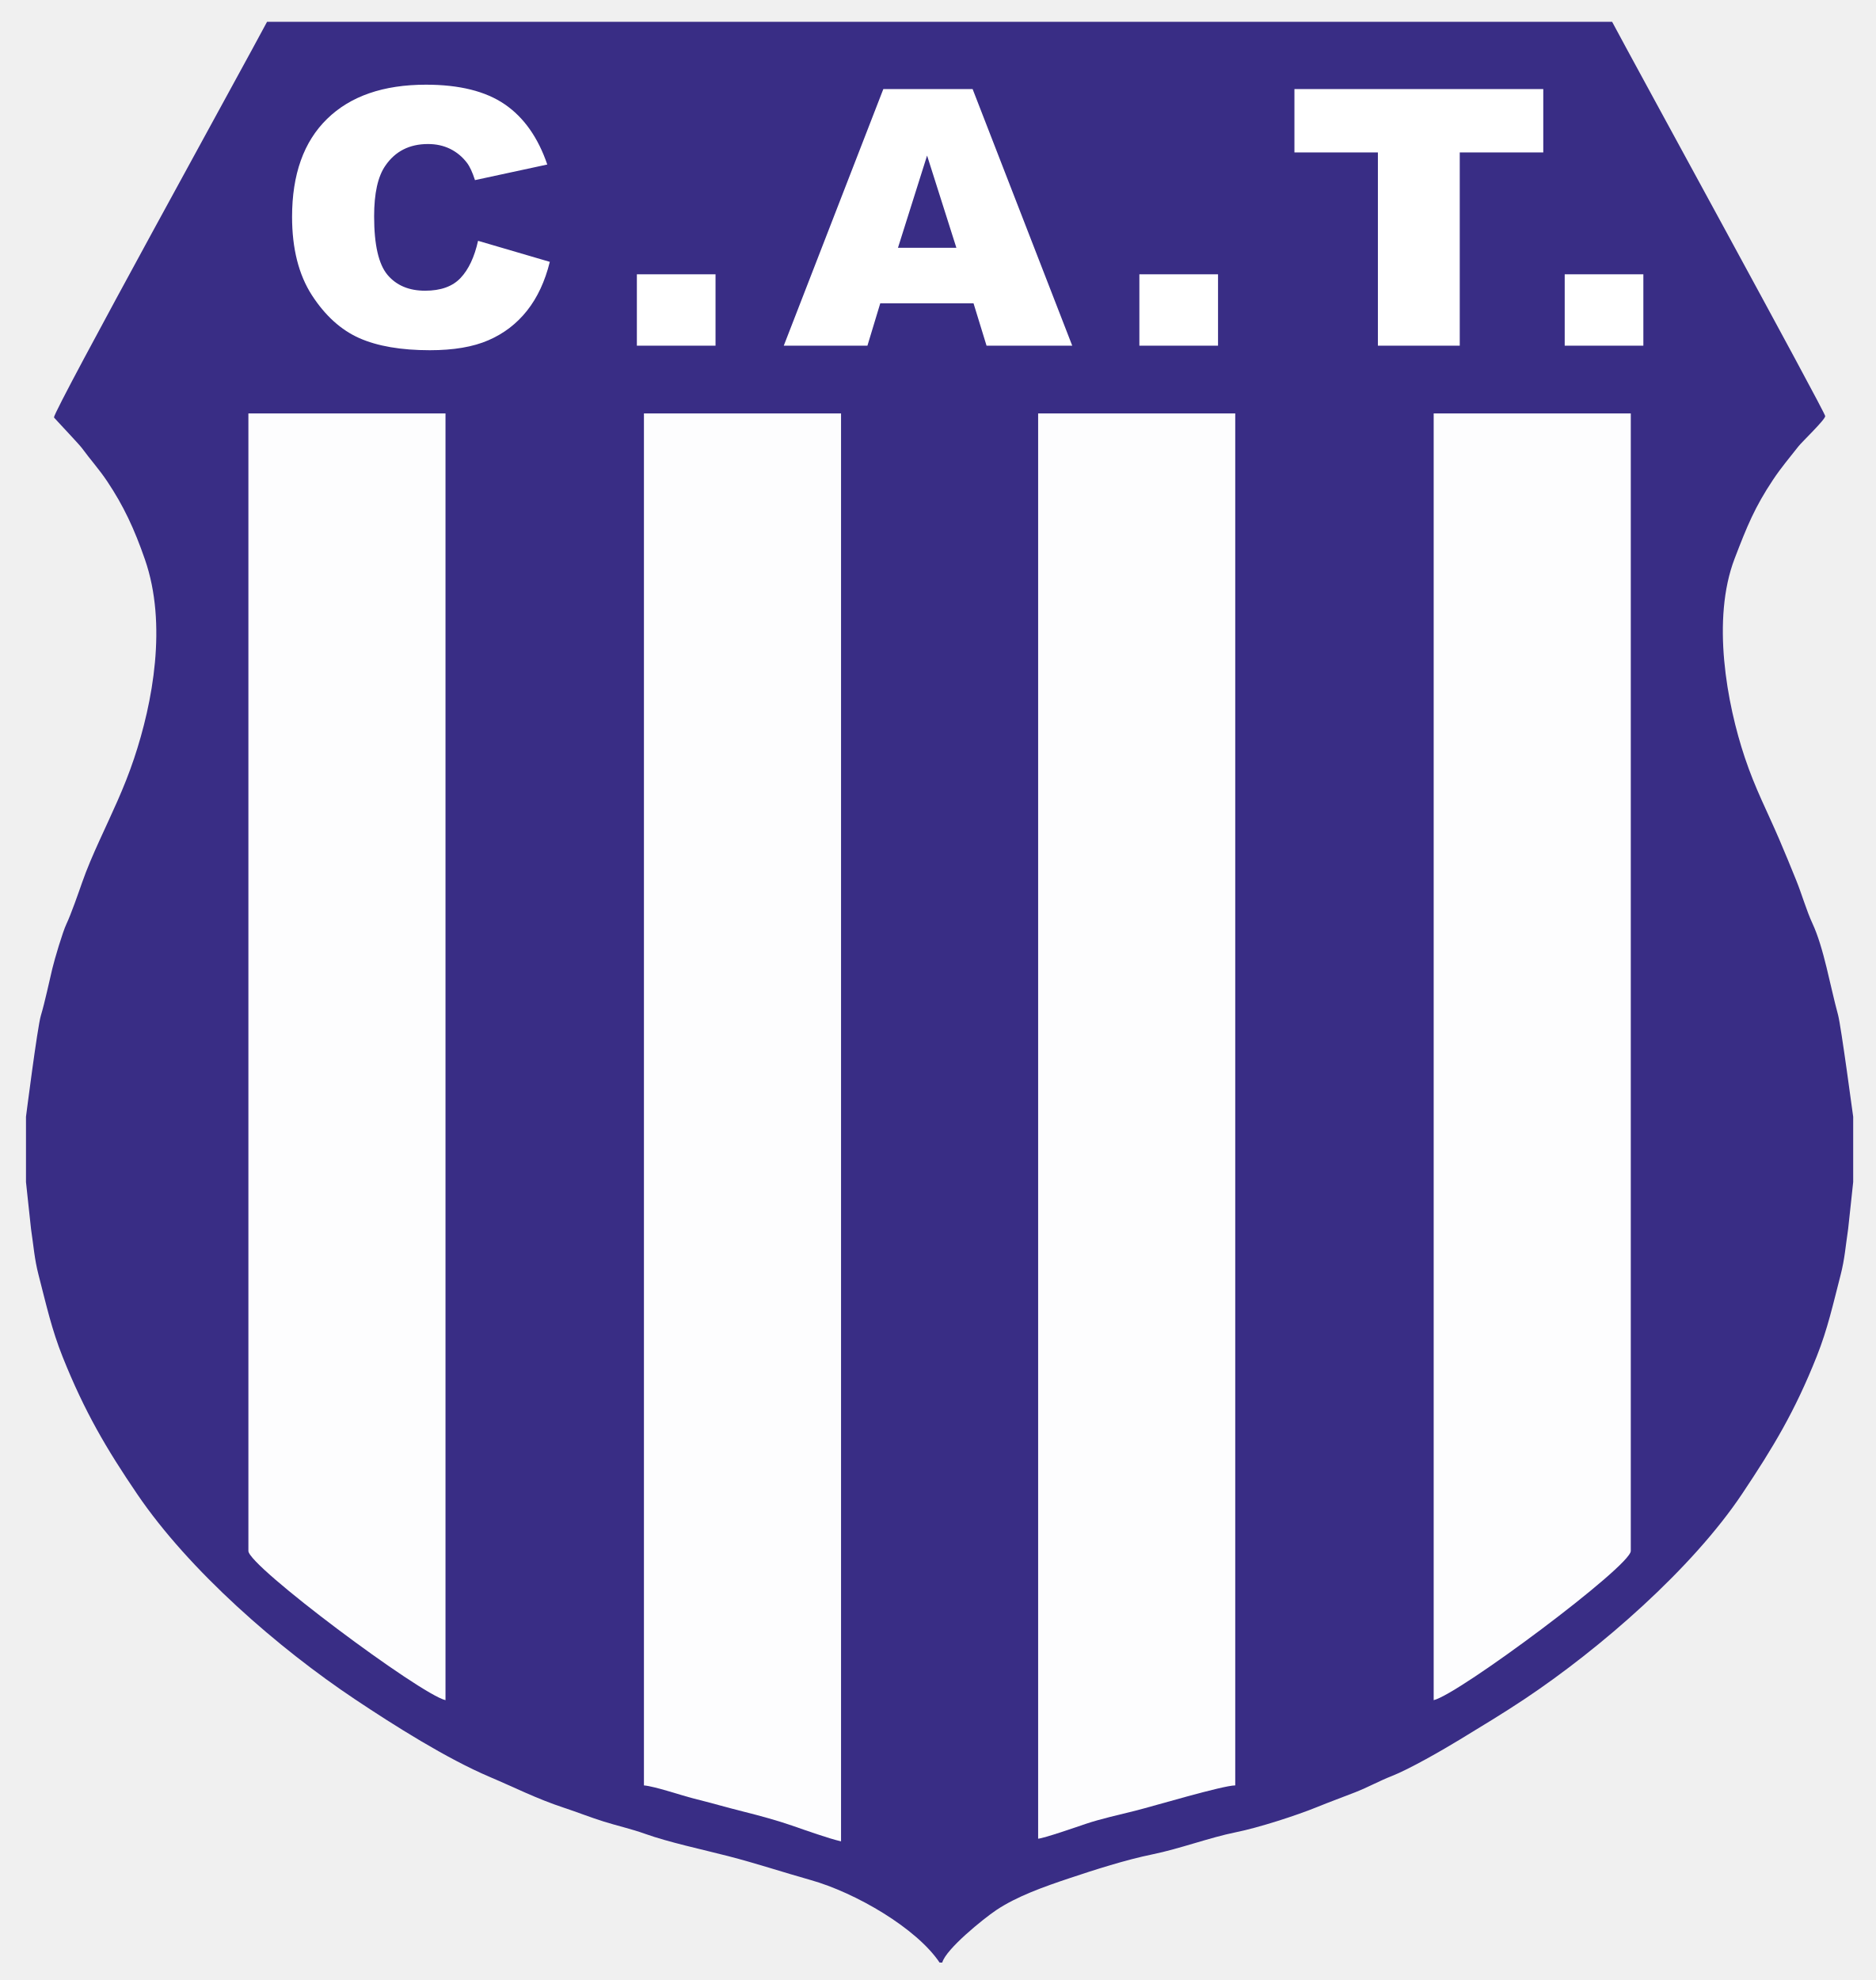
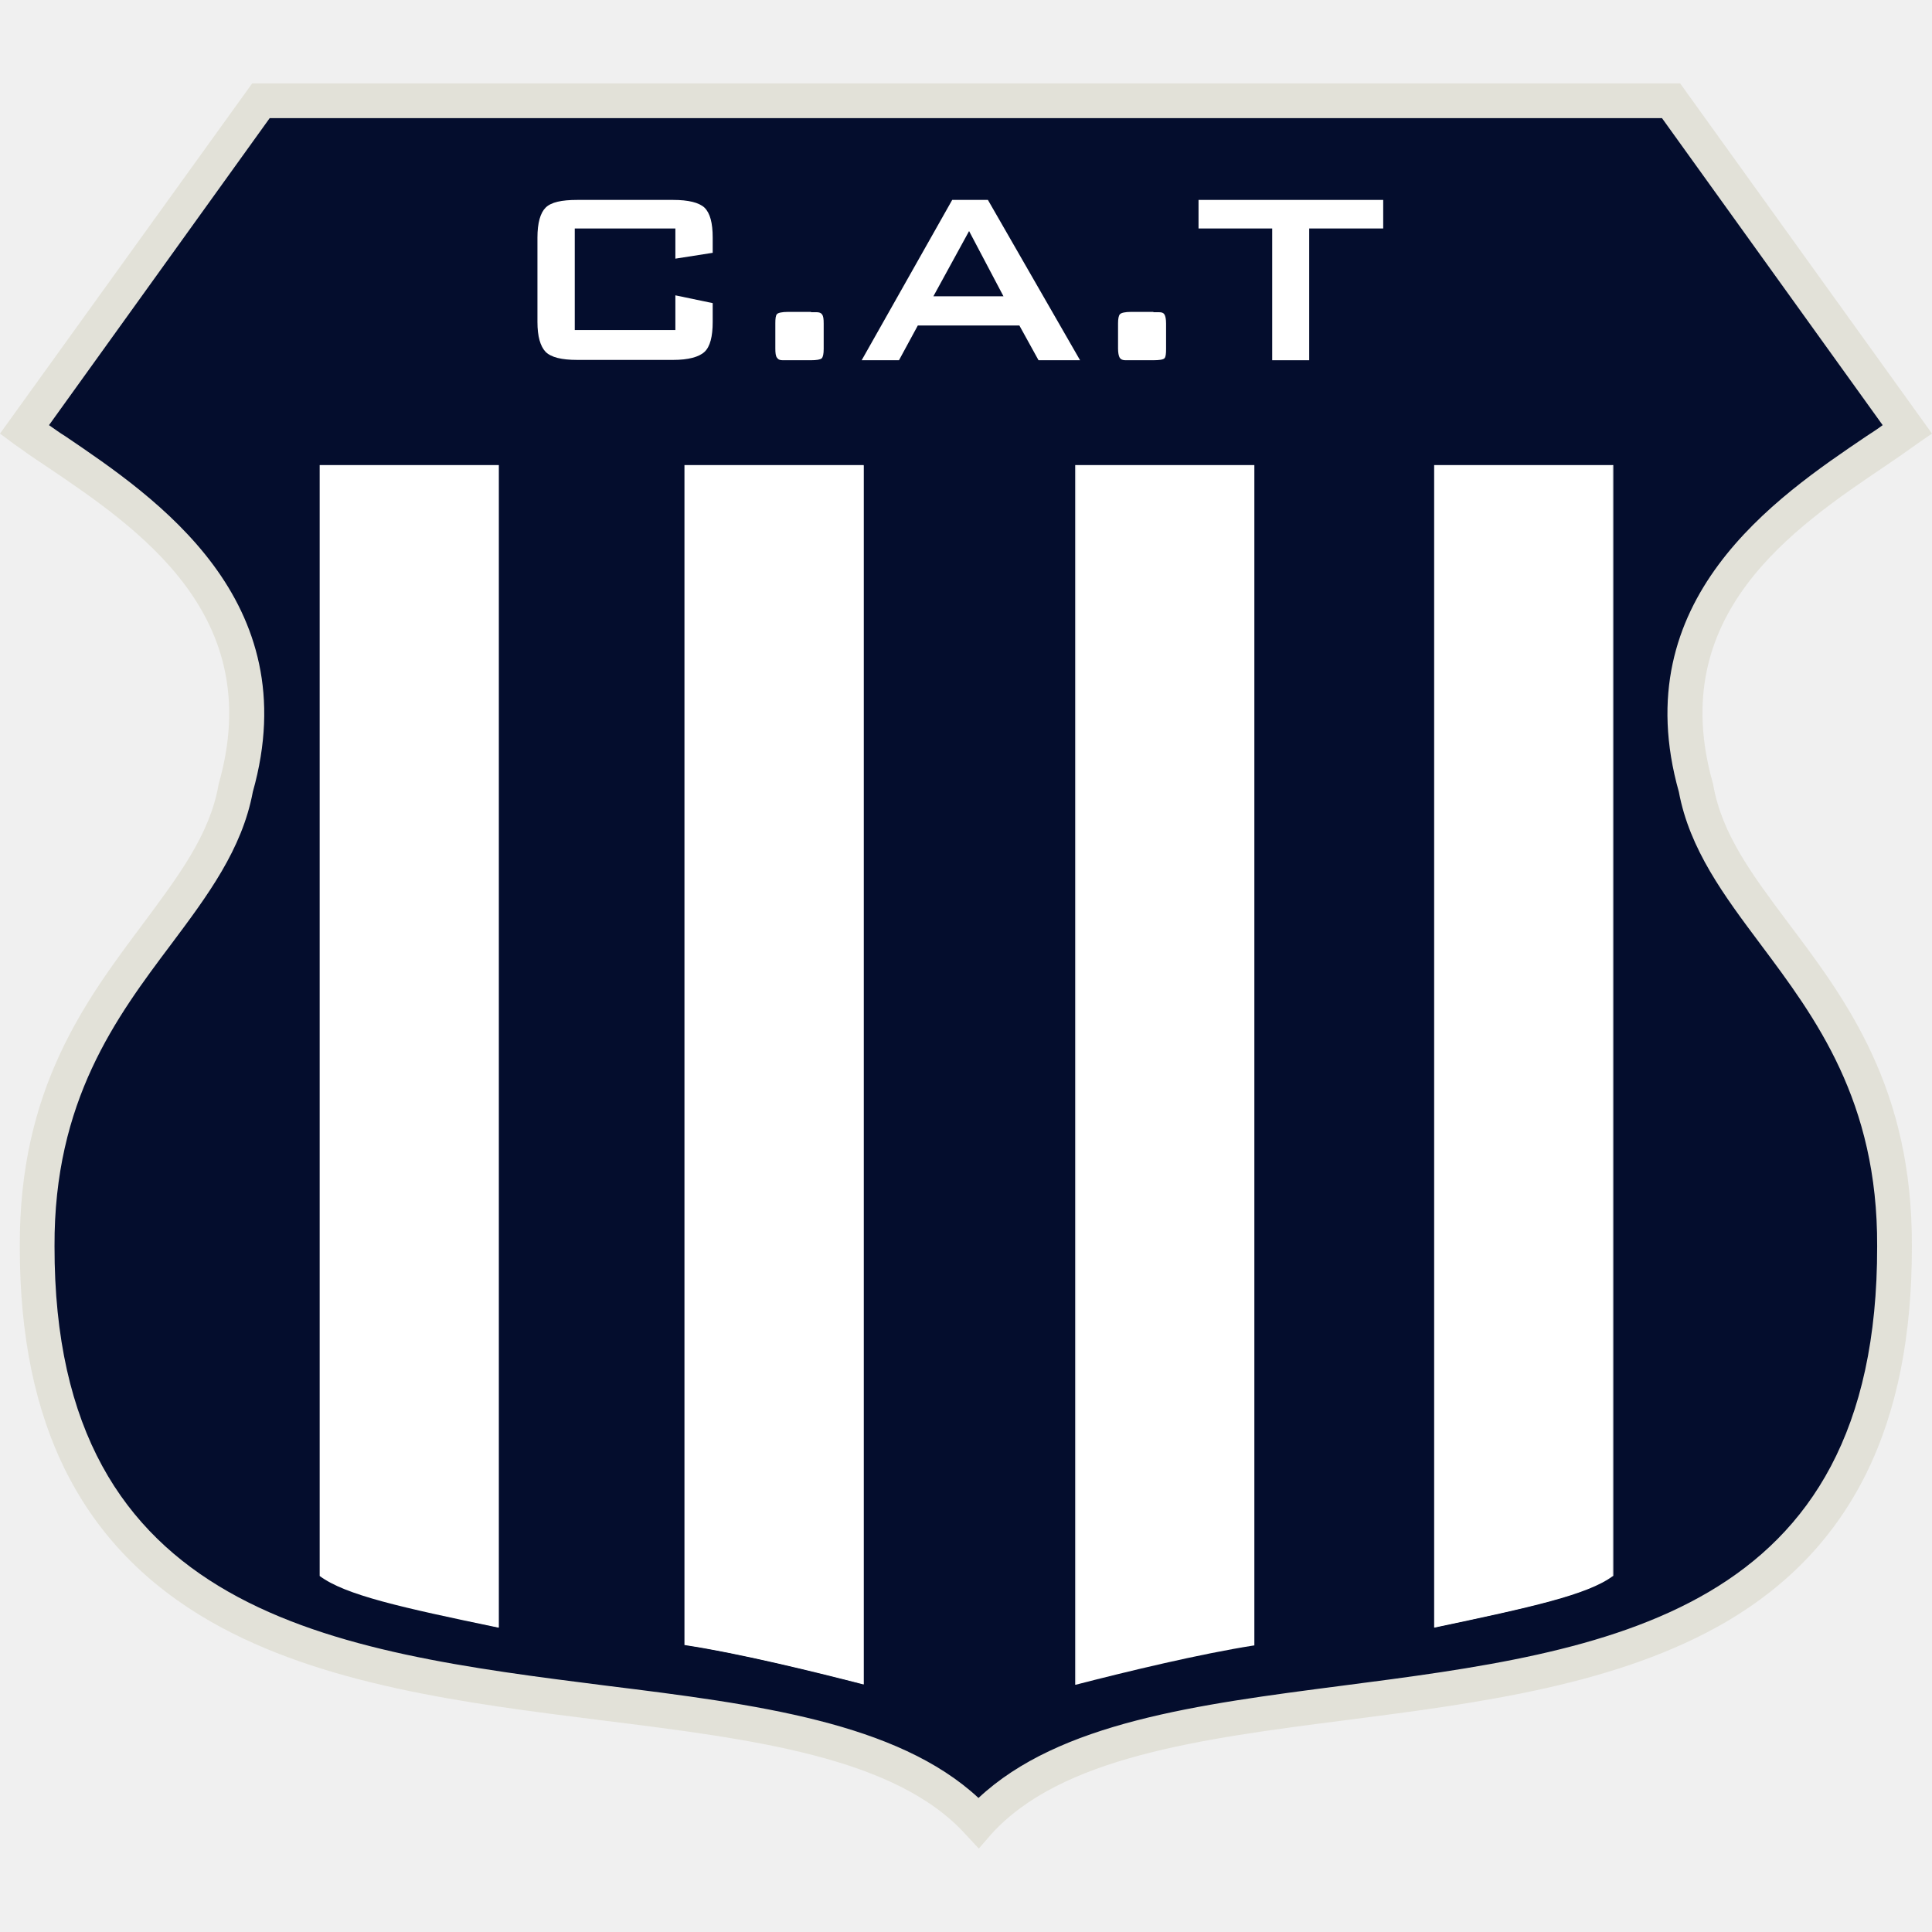
- <svg xmlns="http://www.w3.org/2000/svg" version="1.1" id="Capa_1" x="0px" y="0px" width="685px" height="723px" viewBox="0 0 685 723" enable-background="new 0 0 685 723" xml:space="preserve">
+ <svg xmlns="http://www.w3.org/2000/svg" version="1.1" id="Capa_1" x="0px" y="0px" width="595.3px" height="595.3px" viewBox="0 0 595.3 595.3" style="enable-background:new 0 0 595.3 595.3;" xml:space="preserve">
+   <style type="text/css">
+ 	.st0{fill-rule:evenodd;clip-rule:evenodd;fill:#040D2D;}
+ 	.st1{fill:#E2E1D8;}
+ 	.st2{fill-rule:evenodd;clip-rule:evenodd;fill:#FFFFFF;}
+ 	.st3{fill:#FFFFFF;}
+ </style>
  <g>
    <g>
-       <path fill-rule="evenodd" clip-rule="evenodd" fill="#392D85" d="M9.491,407.78v23.832c0.047,0.076,1.653,15.871,1.841,17.128    c0.938,6.273,1.241,10.951,2.729,16.725c2.886,11.188,4.834,20.049,8.843,30.068c7.996,19.985,15.99,33.551,27.24,50.095    c18.929,27.837,51.429,56.164,79.673,74.993c13.908,9.272,33.225,21.522,49.085,28.249c9.355,3.968,16.972,7.908,27.155,11.268    c4.749,1.565,9.249,3.372,14.447,5.009c4.695,1.478,10.234,2.73,15.003,4.451c8.512,3.07,21.289,5.813,30.291,8.131    c10.62,2.736,20.239,5.955,30.168,8.742c16.584,4.654,38.82,17.69,47.172,30.163h0.973c1.306-4.896,15.037-16.019,19.742-19.167    c7.499-5.019,17.331-8.504,26.765-11.658c9.095-3.041,20.495-6.696,30.228-8.683c9.964-2.033,21.049-6.183,30.375-8.049    c8.353-1.67,22.235-6.156,29.706-9.203c4.704-1.917,9.607-3.702,14.023-5.432c4.531-1.775,8.995-4.231,13.131-5.837    c6.528-2.534,18.845-9.619,25.031-13.393c8.258-5.037,15.729-9.516,23.638-14.786c27.688-18.454,61.269-47.658,79.572-75.095    c11.203-16.792,19.137-29.864,27.189-50.145c3.922-9.879,5.854-18.682,8.701-29.723c1.481-5.738,1.805-10.53,2.73-16.725    c0.188-1.257,1.794-17.053,1.842-17.128V407.78c-0.028-0.045-4.432-33.195-5.544-37.259c-2.923-10.682-5.15-24.357-9.378-33.423    c-2.062-4.421-3.915-10.798-5.844-15.557c-2.213-5.456-4.01-9.863-6.271-15.129c-4.461-10.396-8.688-18.29-12.538-29.775    c-6.61-19.719-12.219-50.501-3.726-72.666c4.564-11.912,7.374-18.792,14.021-28.781c2.977-4.476,6.005-8.003,9.248-12.152    c1.374-1.757,9.818-9.775,9.818-11.096c0-1.421-70.637-130.396-77.818-143.97H97.523c-7.583,14.33-77.819,141.667-77.819,144.456    c0,0.104,9.247,9.857,10.214,11.187c2.988,4.104,6.256,7.687,9.243,12.158c5.972,8.94,9.882,17.308,13.777,28.539    c8.208,23.667,2.838,52.321-3.989,72.692c-3.732,11.137-8.139,20.029-12.707,30.095c-2.18,4.803-4.491,10.079-6.253,15.146    c-1.271,3.65-4.097,11.739-5.74,15.175c-1.361,2.846-4.32,12.855-5.137,16.265c-1.201,5.016-2.7,12.186-4.201,17.199    C13.658,375.065,9.494,407.773,9.491,407.78z" />
-       <path fill-rule="evenodd" clip-rule="evenodd" fill="#FDFDFE" d="M235.164,651.944c3.974,0.331,13.708,3.665,18.097,4.764    c6.236,1.562,12.416,3.345,18.481,4.863c5.912,1.48,12.149,3.188,17.736,5.124c5.145,1.785,12.938,4.574,17.668,5.678V150.97    h-71.982V651.944z" />
-       <path fill-rule="evenodd" clip-rule="evenodd" fill="#FDFDFE" d="M379.128,671.4c2.313-0.193,14.405-4.401,17.435-5.427    c5.277-1.785,12.373-3.363,18.071-4.787c6.346-1.588,31.961-9.242,36.478-9.242V150.97h-71.983V671.4z" />
-       <path fill-rule="evenodd" clip-rule="evenodd" fill="#FDFDFE" d="M90.714,566.341c0,5.53,62.791,52.333,71.982,54.476V150.97    H90.714V566.341z" />
-       <path fill-rule="evenodd" clip-rule="evenodd" fill="#FDFDFE" d="M523.58,620.816c9.19-2.143,71.982-48.945,71.982-54.476V150.97    H523.58V620.816z" />
-       <path fill-rule="evenodd" clip-rule="evenodd" fill="#FFFFFF" d="M174.588,87.933l26.202,7.681    c-1.758,7.112-4.528,13.046-8.313,17.825c-3.786,4.778-8.493,8.378-14.103,10.8c-5.61,2.444-12.752,3.644-21.403,3.644    c-10.521,0-19.126-1.483-25.774-4.428c-6.668-2.967-12.436-8.182-17.279-15.643c-4.82-7.462-7.253-16.997-7.253-28.626    c0-15.512,4.257-27.447,12.774-35.759c8.516-8.335,20.568-12.502,36.136-12.502c12.188,0,21.762,2.378,28.746,7.157    c6.984,4.778,12.167,12.109,15.546,21.993l-26.405,5.694c-0.922-2.858-1.89-4.953-2.905-6.283    c-1.667-2.204-3.717-3.905-6.127-5.106c-2.434-1.2-5.137-1.789-8.133-1.789c-6.759,0-11.963,2.64-15.568,7.919    c-2.727,3.927-4.1,10.08-4.1,18.48c0,10.408,1.644,17.519,4.889,21.382c3.268,3.861,7.839,5.781,13.721,5.781    c5.723,0,10.047-1.549,12.976-4.668C171.142,98.385,173.259,93.869,174.588,87.933L174.588,87.933z M232.585,100.152    L232.585,100.152h28.725v26.073h-28.725V100.152L232.585,100.152z M355.534,110.756L355.534,110.756H321.47l-4.686,15.469h-30.55    l36.36-93.709h32.603l36.383,93.709h-31.293L355.534,110.756L355.534,110.756z M349.271,90.486L349.271,90.486l-10.7-33.687    l-10.635,33.687H349.271L349.271,90.486z M416.099,100.152L416.099,100.152h28.726v26.073h-28.726V100.152L416.099,100.152z     M472.723,32.516L472.723,32.516h90.881v23.149h-30.503v70.56h-29.896v-70.56h-30.481V32.516L472.723,32.516z M571.43,100.152    L571.43,100.152h28.724v26.073H571.43V100.152z" />
+       <g>
+         <path class="st0" d="M297.6,31h217.3l72.8,101.4c-26.6,19.1-82.9,48-65.1,110.5c7.5,42.1,61.5,64.4,61.1,141.1     c0.4,186.8-219.3,108.2-282.1,177.6C238.7,492.1,11.1,570.7,11.4,384c-0.3-76.6,53.7-99,61.3-141.1     c17.7-62.5-38.5-91.4-65.2-110.5L80.3,31H297.6z" />
+         <path class="st1" d="M301.6,569.6l-4-4.3c-21.6-23.9-65.5-29.4-112-35.2c-42.4-5.3-86.4-10.9-120.6-30.4     C25.2,476.9,6,439,6.1,384c-0.2-48.4,20.1-75.5,38-99.4c10.9-14.7,20.5-27.4,23.2-42.6l0.1-0.5c14.8-51.9-24.6-78.6-53.4-98     c-3.5-2.3-6.8-4.6-9.7-6.7L0,133.6L77.7,25.7h440l77.6,107.9l-4.5,3.1c-2.9,2.1-6.2,4.4-9.6,6.7c-28.8,19.4-68.2,46.1-53.4,98     l0.1,0.5c2.7,15.3,12.2,27.9,23.2,42.6c18,23.9,38.2,51,38,99.5c0.1,55.1-18.5,92.9-57,115.6c-33.3,19.5-75.9,25.1-117.2,30.4     c-45.2,5.8-88,11.4-109.5,35.2L301.6,569.6z M77.9,244c-3.3,17.7-13.9,31.9-25.2,47c-16.9,22.5-36.1,48.2-35.9,93     c-0.2,113.9,86.3,124.8,170,135.4c46.1,5.7,89.6,11.3,114.7,34.6c24.9-23.3,67.4-28.8,112.1-34.6     C494.8,508.9,578.6,498,578.4,384c0.2-44.8-19-70.4-35.9-93c-11.3-15.1-21.9-29.3-25.2-47c-16.7-59.3,30-90.8,57.8-109.6     c1.7-1.1,3.4-2.2,5-3.4l-68-94.6h-429l-68,94.6c1.6,1.1,3.2,2.3,5,3.4C48,153.3,94.6,184.8,77.9,244z" />
+       </g>
+       <g>
+         <path class="st2" d="M98.7,143.4h54.9v358c-30.3-6.4-47.1-10.2-54.9-15.9V143.4z" />
+         <path class="st3" d="M153.8,501.5l-0.3,0c-29.8-6.2-47.1-10-55-15.9v0V143.3h55.2V501.5z M98.9,485.4c7.8,5.7,25,9.5,54.6,15.7     V143.6H98.9V485.4z" />
+       </g>
+       <g>
+         <path class="st2" d="M496.9,143.4H442v358c30.4-6.4,47.2-10.2,54.9-15.9V143.4z" />
+         <path class="st3" d="M441.9,501.5V143.3h55.2v342.3l-0.1,0c-7.8,5.8-25.1,9.6-55,15.9L441.9,501.5z M442.2,143.6v357.5     c29.6-6.2,46.8-10.1,54.6-15.7V143.6H442.2z" />
+       </g>
+       <g>
+         <path class="st2" d="M211.2,143.4h54.9v375.5c-18.2-4.7-39.5-9.7-54.9-12.1V143.4z" />
+         <path class="st3" d="M266.2,519.1l-0.2-0.1c-15.9-4.1-38.4-9.6-54.9-12.1h-0.2V143.3h55.2V519.1z M211.3,506.6     c16.5,2.5,38.7,8,54.6,12.1V143.6h-54.6V506.6z" />
+       </g>
+       <g>
+         <path class="st2" d="M386.4,143.4h-54.9v375.5c18.1-4.7,39.5-9.7,54.9-12.1V143.4z" />
+         <path class="st3" d="M331.3,519.1V143.3h55.2V507h-0.1c-16.6,2.6-39,8-54.9,12.1L331.3,519.1z M331.6,143.6v375.1     c15.9-4.1,38.1-9.5,54.6-12.1v-363H331.6z" />
+       </g>
+     </g>
+     <g>
+       <g>
+         <path class="st3" d="M208.1,70.4h-31v31.3h31V91l11.5,2.4v5.8c0,4.5-0.8,7.6-2.5,9.2c-1.7,1.6-5,2.5-9.7,2.5h-29.5     c-4.9,0-8.1-0.8-9.8-2.5c-1.6-1.7-2.5-4.7-2.5-9.2v-26c0-4.5,0.9-7.6,2.5-9.2c1.7-1.7,4.9-2.4,9.8-2.4h29.5c4.7,0,8,0.8,9.7,2.4     c1.7,1.7,2.5,4.7,2.5,9.2v4.7l-11.5,1.8V70.4z" />
+       </g>
+       <g>
+         <path class="st3" d="M249.9,96.2h1.7c0.8,0,1.4,0.2,1.7,0.7c0.4,0.5,0.5,1.4,0.5,2.8v7.8c0,1.5-0.2,2.5-0.6,2.9     c-0.4,0.4-1.6,0.6-3.4,0.6h-8.6c-0.9,0-1.4-0.2-1.8-0.8c-0.4-0.5-0.5-1.5-0.5-2.8v-7.8c0-1.4,0.1-2.4,0.5-2.8     c0.3-0.4,1.5-0.7,3.5-0.7H249.9z" />
+       </g>
+       <g>
+         <path class="st3" d="M265.5,111l27.9-49.4h11l28.4,49.4H320l-5.9-10.7h-31.3L277,111H265.5z M287.6,91.3h21.6l-10.6-20.1     L287.6,91.3z" />
+       </g>
+       <g>
+         <path class="st3" d="M355.4,96.2h1.7c0.9,0,1.4,0.2,1.7,0.7c0.3,0.5,0.5,1.4,0.5,2.8v7.8c0,1.5-0.1,2.5-0.5,2.9     c-0.4,0.4-1.5,0.6-3.5,0.6h-8.5c-0.8,0-1.4-0.2-1.8-0.8c-0.3-0.5-0.5-1.5-0.5-2.8v-7.8c0-1.4,0.2-2.4,0.6-2.8     c0.4-0.4,1.5-0.7,3.5-0.7H355.4z" />
+       </g>
+       <g>
+         <path class="st3" d="M403.4,70.4V111H392V70.4h-22.7v-8.8h56.9v8.8H403.4z" />
+       </g>
    </g>
  </g>
</svg>
